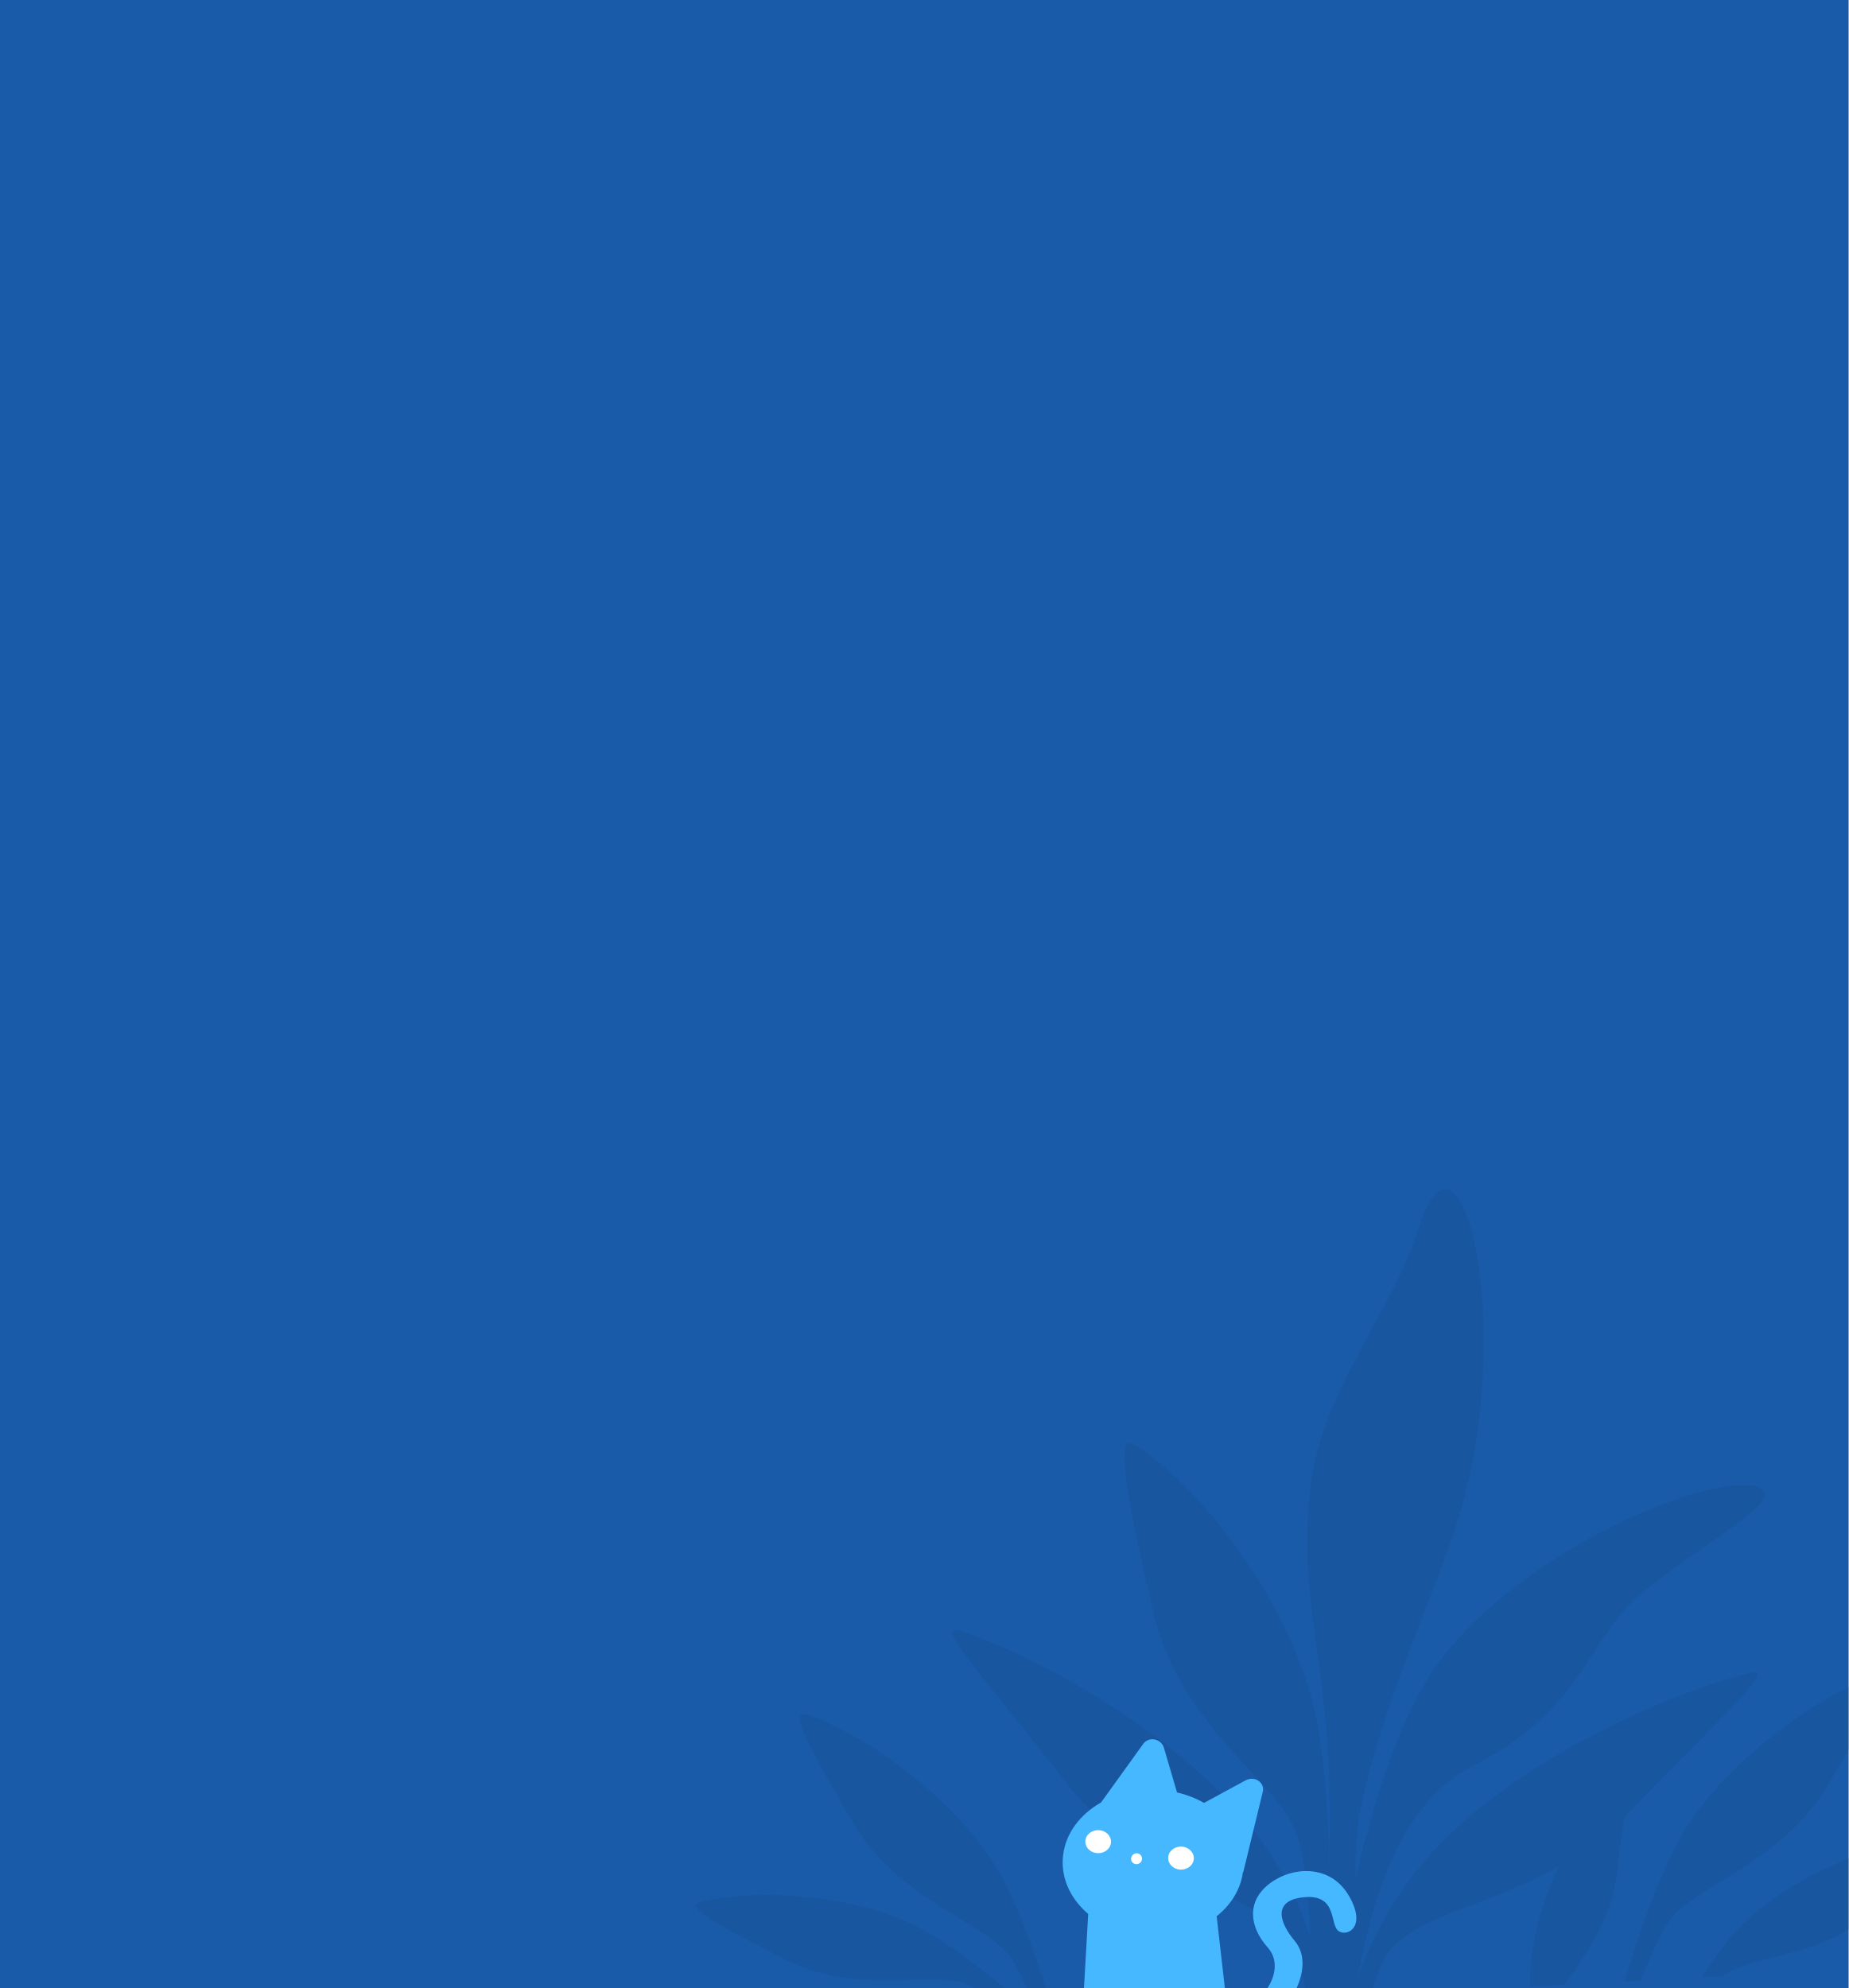
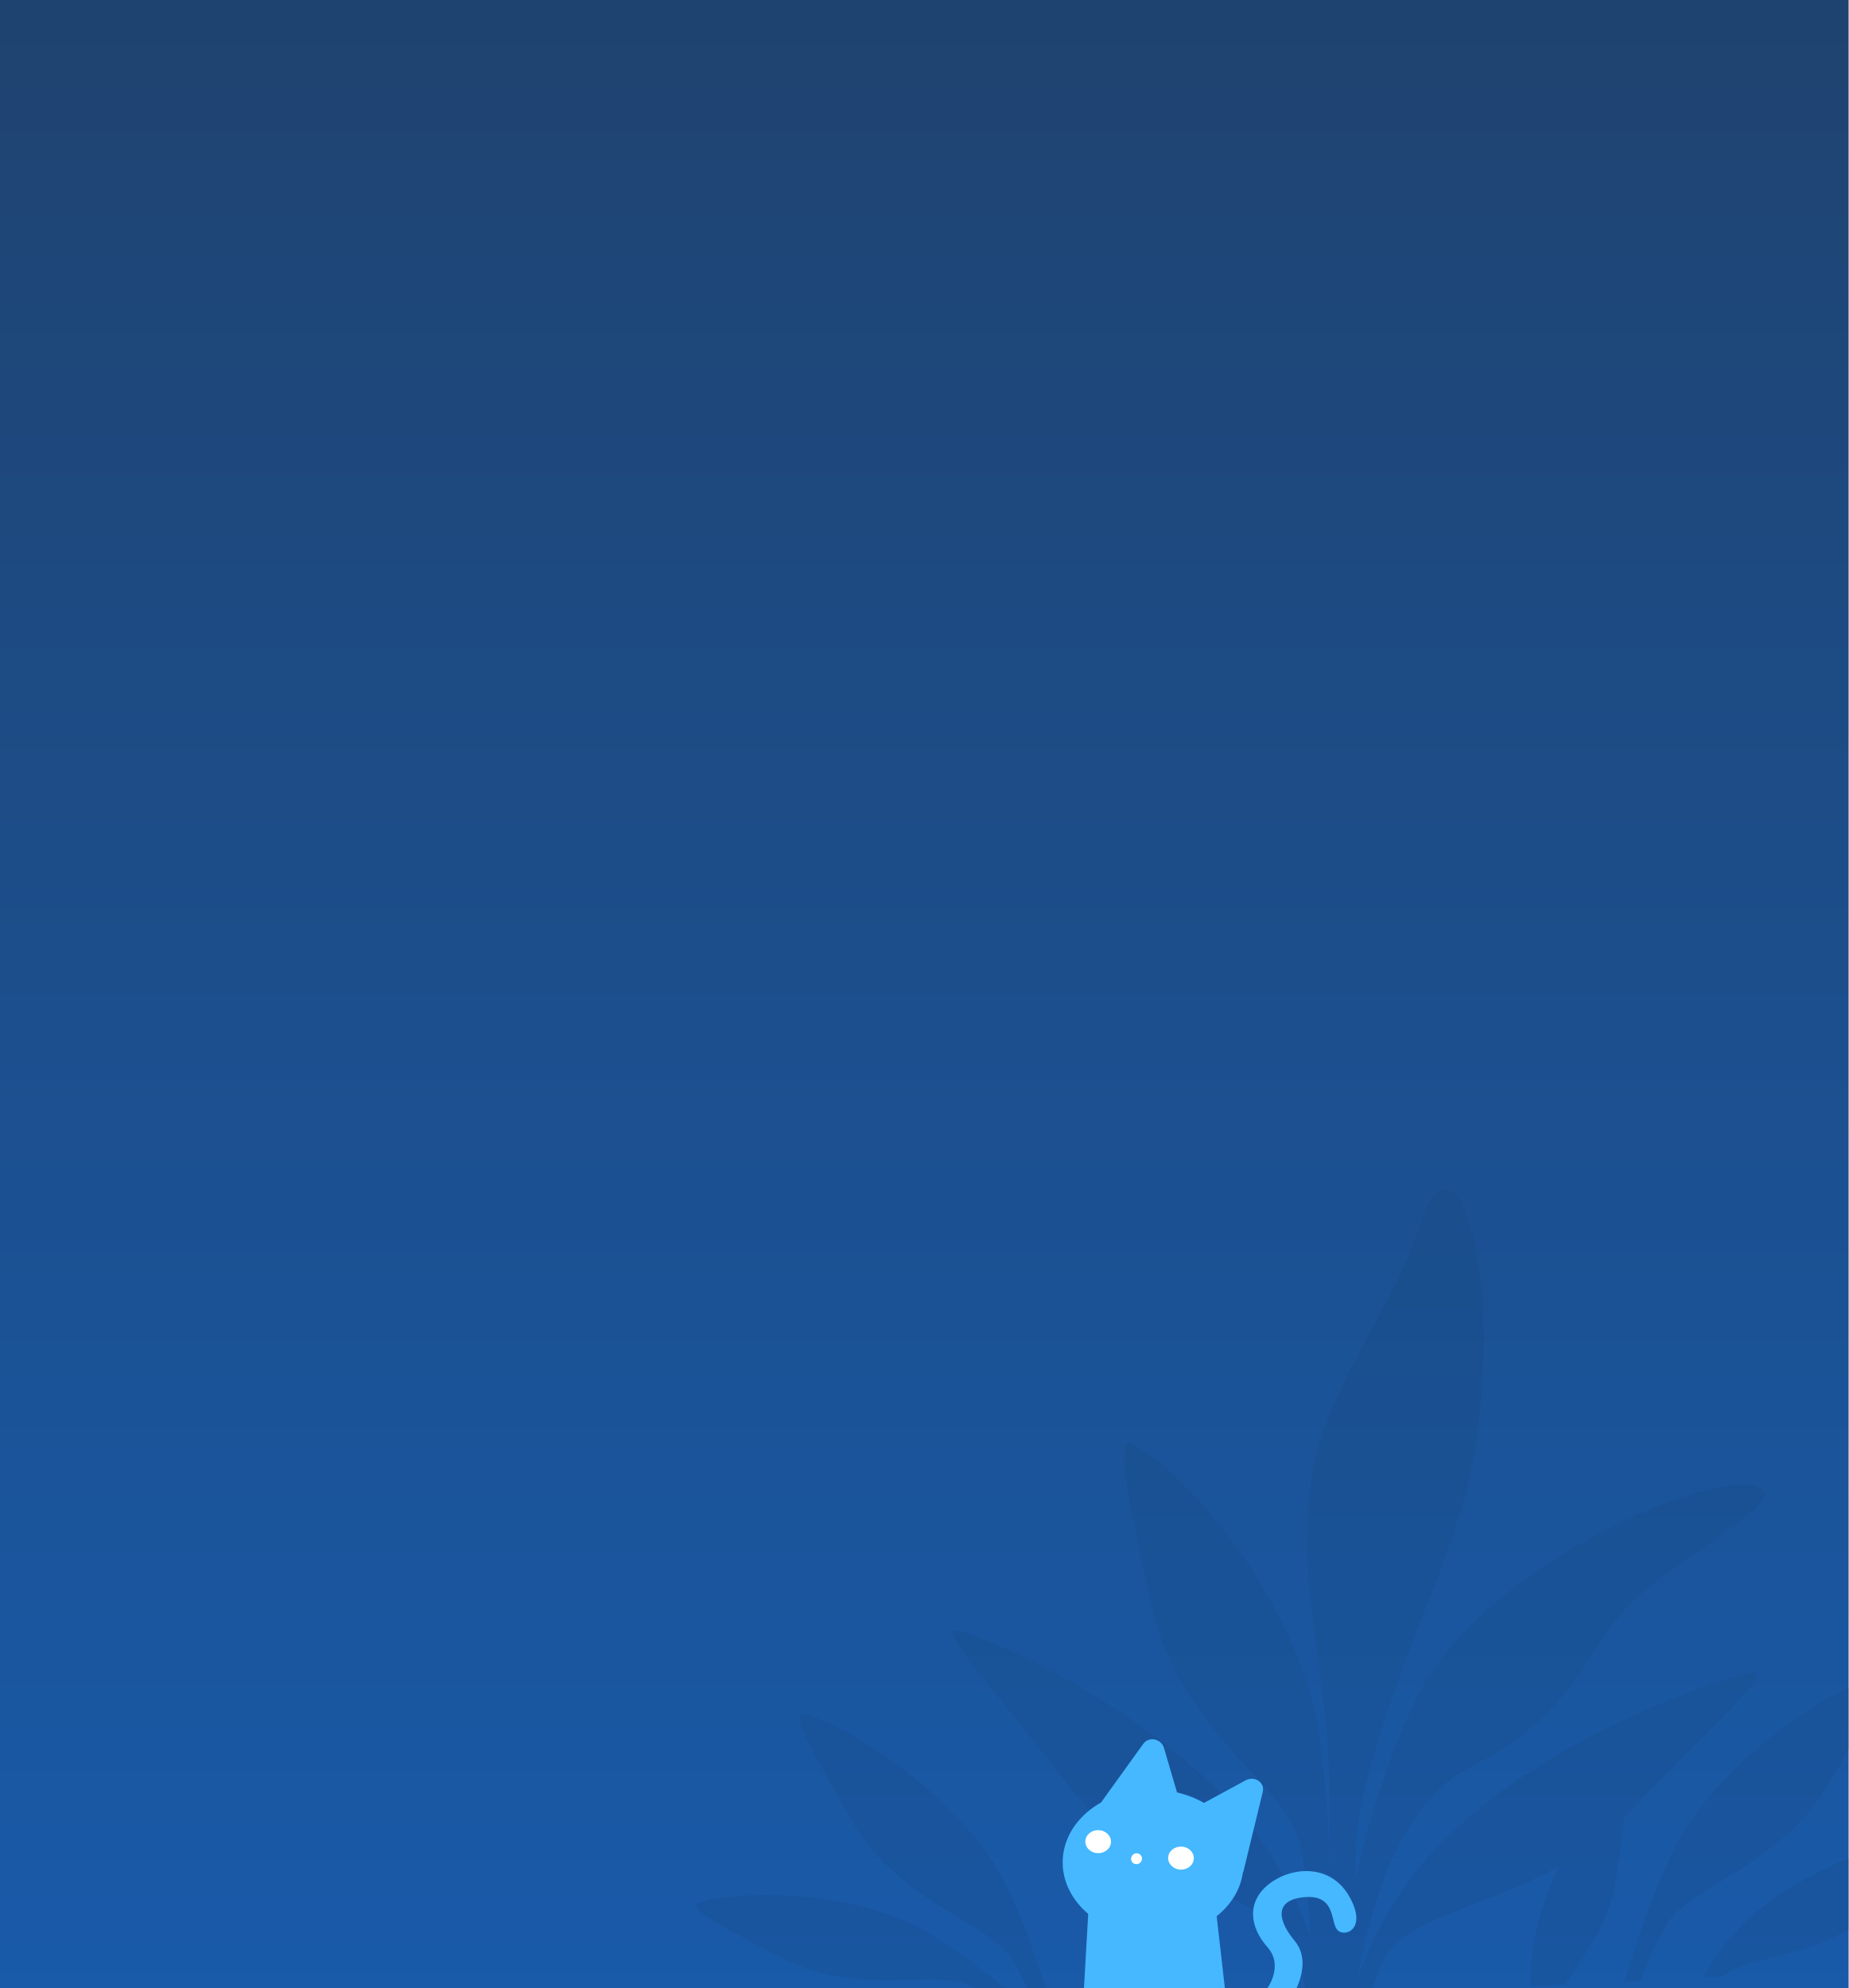
<svg xmlns="http://www.w3.org/2000/svg" width="1920" height="2065" viewBox="0 0 1920 2065" fill="none">
-   <rect width="1920" height="2065" fill="#195AA9" />
+   <rect width="1920" height="2065" fill="url(#paint0_linear)" />
  <path opacity="0.1" fill-rule="evenodd" clip-rule="evenodd" d="M1380.96 1945.62C1381.49 1909.46 1381.56 1874.75 1380.69 1849.84C1378.61 1790.65 1372.73 1748.73 1367.45 1711.18C1360.42 1661.1 1354.48 1618.79 1360.12 1553.63C1365.68 1489.35 1395.29 1434.91 1424.33 1381.53C1443.51 1346.27 1462.44 1311.47 1474.01 1274.61C1513.68 1148.28 1571.16 1350.69 1522.6 1549.07C1513.2 1587.45 1497.09 1628.8 1479.49 1673.98C1455.67 1735.13 1429.11 1803.31 1412.74 1880.67C1408.79 1899.32 1407.98 1923.97 1407.77 1952.81C1422.56 1886.54 1445.34 1812.3 1475.49 1756.42C1546.84 1624.21 1773.51 1527.09 1825.37 1544.7C1848.25 1552.47 1815.24 1575.44 1770.99 1606.23L1770.99 1606.23C1751.7 1619.66 1730.26 1634.57 1710.4 1650.36C1685.09 1670.47 1670.13 1693.47 1654.44 1717.61C1629.54 1755.89 1602.79 1797.02 1529.99 1833.96C1448.45 1875.34 1423.59 1986.2 1409.76 2055.12C1423.48 2016.55 1449.45 1962.83 1497.12 1914.1C1584 1825.28 1732.62 1758.92 1817 1738.02C1839.79 1732.38 1813.86 1758.56 1761.06 1811.89L1761.05 1811.9C1741.34 1831.81 1717.88 1855.49 1691.82 1882.72C1690.24 1884.37 1688.65 1885.99 1687.05 1887.59C1684.73 1904.23 1681.97 1924.02 1679.26 1946.45C1673.97 1990.24 1651.91 2022.59 1633.66 2049.33C1630.8 2053.52 1628.03 2057.58 1625.44 2061.52L1589.59 2063.39C1589.22 2052.41 1589.66 2040.83 1591.26 2028.8C1595.19 1999.18 1605.62 1967.96 1618.98 1938.64C1588.58 1955.83 1557.97 1967.58 1530.51 1978.12L1530.51 1978.12C1485.84 1995.26 1449.52 2009.2 1436.02 2038.17C1430.8 2049.35 1426.9 2061.24 1424.02 2072.06L1356.96 2075.58C1355.36 2062.01 1352.5 2045.62 1347.32 2030.31C1336.91 1999.49 1302.01 1982.58 1259.09 1961.77C1210.98 1938.45 1152.79 1910.25 1107.71 1852.11C1084.52 1822.2 1063.57 1796.13 1045.96 1774.22C998.785 1715.52 975.622 1686.7 997.858 1694.12C1080.17 1721.56 1221.96 1800.39 1299.46 1898.07C1330.18 1936.79 1349.26 1977.39 1361.11 2012.31C1359.26 1974.15 1355.58 1933.85 1348.35 1909.18C1341.68 1886.42 1321.4 1864.35 1297.46 1838.29C1260.39 1797.95 1214.56 1748.07 1196.96 1671.35C1167.99 1545.08 1158.89 1489.28 1177.73 1500.56C1242.45 1539.32 1336.72 1658.87 1364.07 1771.43C1375.37 1817.93 1379.73 1884.04 1380.96 1945.62ZM1093.73 2089.36C1078.95 2039.7 1057.69 1977.58 1034.3 1939.01C990.364 1866.55 893.891 1798.25 836.54 1780.65C819.843 1775.53 838.219 1812.05 886.204 1893.56C915.36 1943.09 960.57 1970.72 997.136 1993.07C1020.75 2007.5 1040.76 2019.73 1050.51 2034.23C1059.43 2047.49 1068.71 2068.61 1076.93 2090.24L1093.73 2089.36ZM1052.87 2091.5L1073.41 2090.42C1037.98 2059.42 987.212 2018.13 948.063 1999.05C881.094 1966.41 777.282 1961.87 726.516 1976.16C711.736 1980.32 742.702 1998.56 816.971 2035.96C862.098 2058.69 908.665 2057.59 946.329 2056.7L946.329 2056.7C970.651 2056.12 991.26 2055.63 1005.37 2061.71C1018.62 2067.41 1036.09 2079.06 1052.87 2091.5ZM1704.3 2057.39L1687.41 2058.27C1702.63 2007.51 1725.27 1941.32 1750.03 1900.83C1794.53 1828.05 1891.54 1759.07 1949.03 1741.07C1965.77 1735.82 1947.11 1772.47 1898.49 1854.33C1868.94 1904.06 1823.52 1932.01 1786.77 1954.62C1763.05 1969.22 1742.94 1981.59 1733.08 1996.16C1723.36 2010.52 1713.16 2033.99 1704.3 2057.39ZM1788.6 2052.97L1768.05 2054.05C1780.41 2032.48 1799.1 2006.74 1826.23 1984.37C1886.61 1934.62 1982.02 1904.52 2034.64 1898.22C2053.03 1896.01 2017.77 1925.69 1957.76 1976.18L1957.47 1976.43C1953.86 1979.46 1950.16 1982.57 1946.38 1985.76C1911.06 2015.51 1872.53 2025.33 1840.68 2033.45C1819.33 2038.9 1800.98 2043.57 1788.6 2052.97Z" fill="#132E52" />
  <path fill-rule="evenodd" clip-rule="evenodd" d="M1262.43 1979.54H1130.74L1125.87 2065.01H1272.19L1262.43 1979.54Z" fill="#45B8FF" />
  <path fill-rule="evenodd" clip-rule="evenodd" d="M1208.94 1815.62C1206.09 1805.91 1193.21 1803.39 1187.43 1811.41L1143.57 1872.32C1122.04 1884.47 1106.99 1903.95 1104.19 1926.96C1099.07 1968.96 1136.76 2006.81 1188.36 2011.48C1239.69 2016.13 1285.45 1986.21 1290.97 1944.56L1291.28 1944.77L1311.56 1861.3C1313.93 1851.52 1303.05 1844.24 1293.66 1849.34L1250.57 1872.73C1242.15 1867.96 1232.7 1864.24 1222.51 1861.87L1208.94 1815.62Z" fill="#45B8FF" />
-   <path fill-rule="evenodd" clip-rule="evenodd" d="M1183.6 1935.38C1180.93 1937.17 1177.34 1936.46 1175.64 1933.8C1172.96 1929.61 1176.74 1924.19 1181.68 1925.17C1186.61 1926.15 1187.81 1932.56 1183.6 1935.38Z" fill="white" />
+   <path fill-rule="evenodd" clip-rule="evenodd" d="M1183.6 1935.38C1180.93 1937.17 1177.34 1936.46 1175.64 1933.8V1933.8C1172.96 1929.61 1176.74 1924.19 1181.68 1925.17V1925.17C1186.61 1926.15 1187.81 1932.56 1183.6 1935.38V1935.38Z" fill="white" />
  <path fill-rule="evenodd" clip-rule="evenodd" d="M1127.54 1910.53C1126.06 1917 1130.7 1923.35 1137.92 1924.71C1145.14 1926.07 1152.19 1921.93 1153.67 1915.46C1155.16 1908.99 1150.51 1902.64 1143.29 1901.28C1136.08 1899.92 1129.02 1904.06 1127.54 1910.53ZM1213.56 1927.61C1212.08 1934.08 1216.72 1940.43 1223.94 1941.79C1231.16 1943.16 1238.21 1939.02 1239.69 1932.55C1241.18 1926.08 1236.53 1919.73 1229.31 1918.36C1222.1 1917 1215.04 1921.14 1213.56 1927.61Z" fill="white" />
-   <path fill-rule="evenodd" clip-rule="evenodd" d="M1316.48 2065.01C1316.48 2065.01 1333.44 2041.77 1316.48 2022.64C1297.58 2001.32 1294.63 1974.94 1318.53 1956.61C1341.67 1938.86 1381.88 1935.59 1401.39 1969.85C1420.91 2004.11 1396.28 2012.99 1388.95 2004.64C1381.62 1996.29 1387.84 1967.39 1354.16 1970.72C1320.47 1974.06 1329.67 1998.15 1344.55 2015.82C1358.16 2031.98 1352.18 2052.82 1346.76 2065.01H1316.48Z" fill="#45B8FF" />
+   <path fill-rule="evenodd" clip-rule="evenodd" d="M1316.48 2065.01C1316.48 2065.01 1333.44 2041.77 1316.48 2022.64C1297.58 2001.32 1294.63 1974.94 1318.53 1956.61C1341.67 1938.86 1381.88 1935.59 1401.39 1969.85C1420.91 2004.11 1396.28 2012.99 1388.95 2004.64C1381.62 1996.29 1387.84 1967.39 1354.16 1970.72C1320.47 1974.06 1329.67 1998.15 1344.55 2015.82C1358.16 2031.98 1352.18 2052.82 1346.76 2065.01C1346.76 2065.01 1316.48 2065.01 1316.48 2065.01Z" fill="#45B8FF" />
+   <defs>
+     <linearGradient id="paint0_linear" x1="960" y1="0" x2="960" y2="2065" gradientUnits="userSpaceOnUse">
+       <stop stop-color="#1F4370" />
+       <stop offset="1" stop-color="#195AA9" />
+     </linearGradient>
+   </defs>
</svg>
